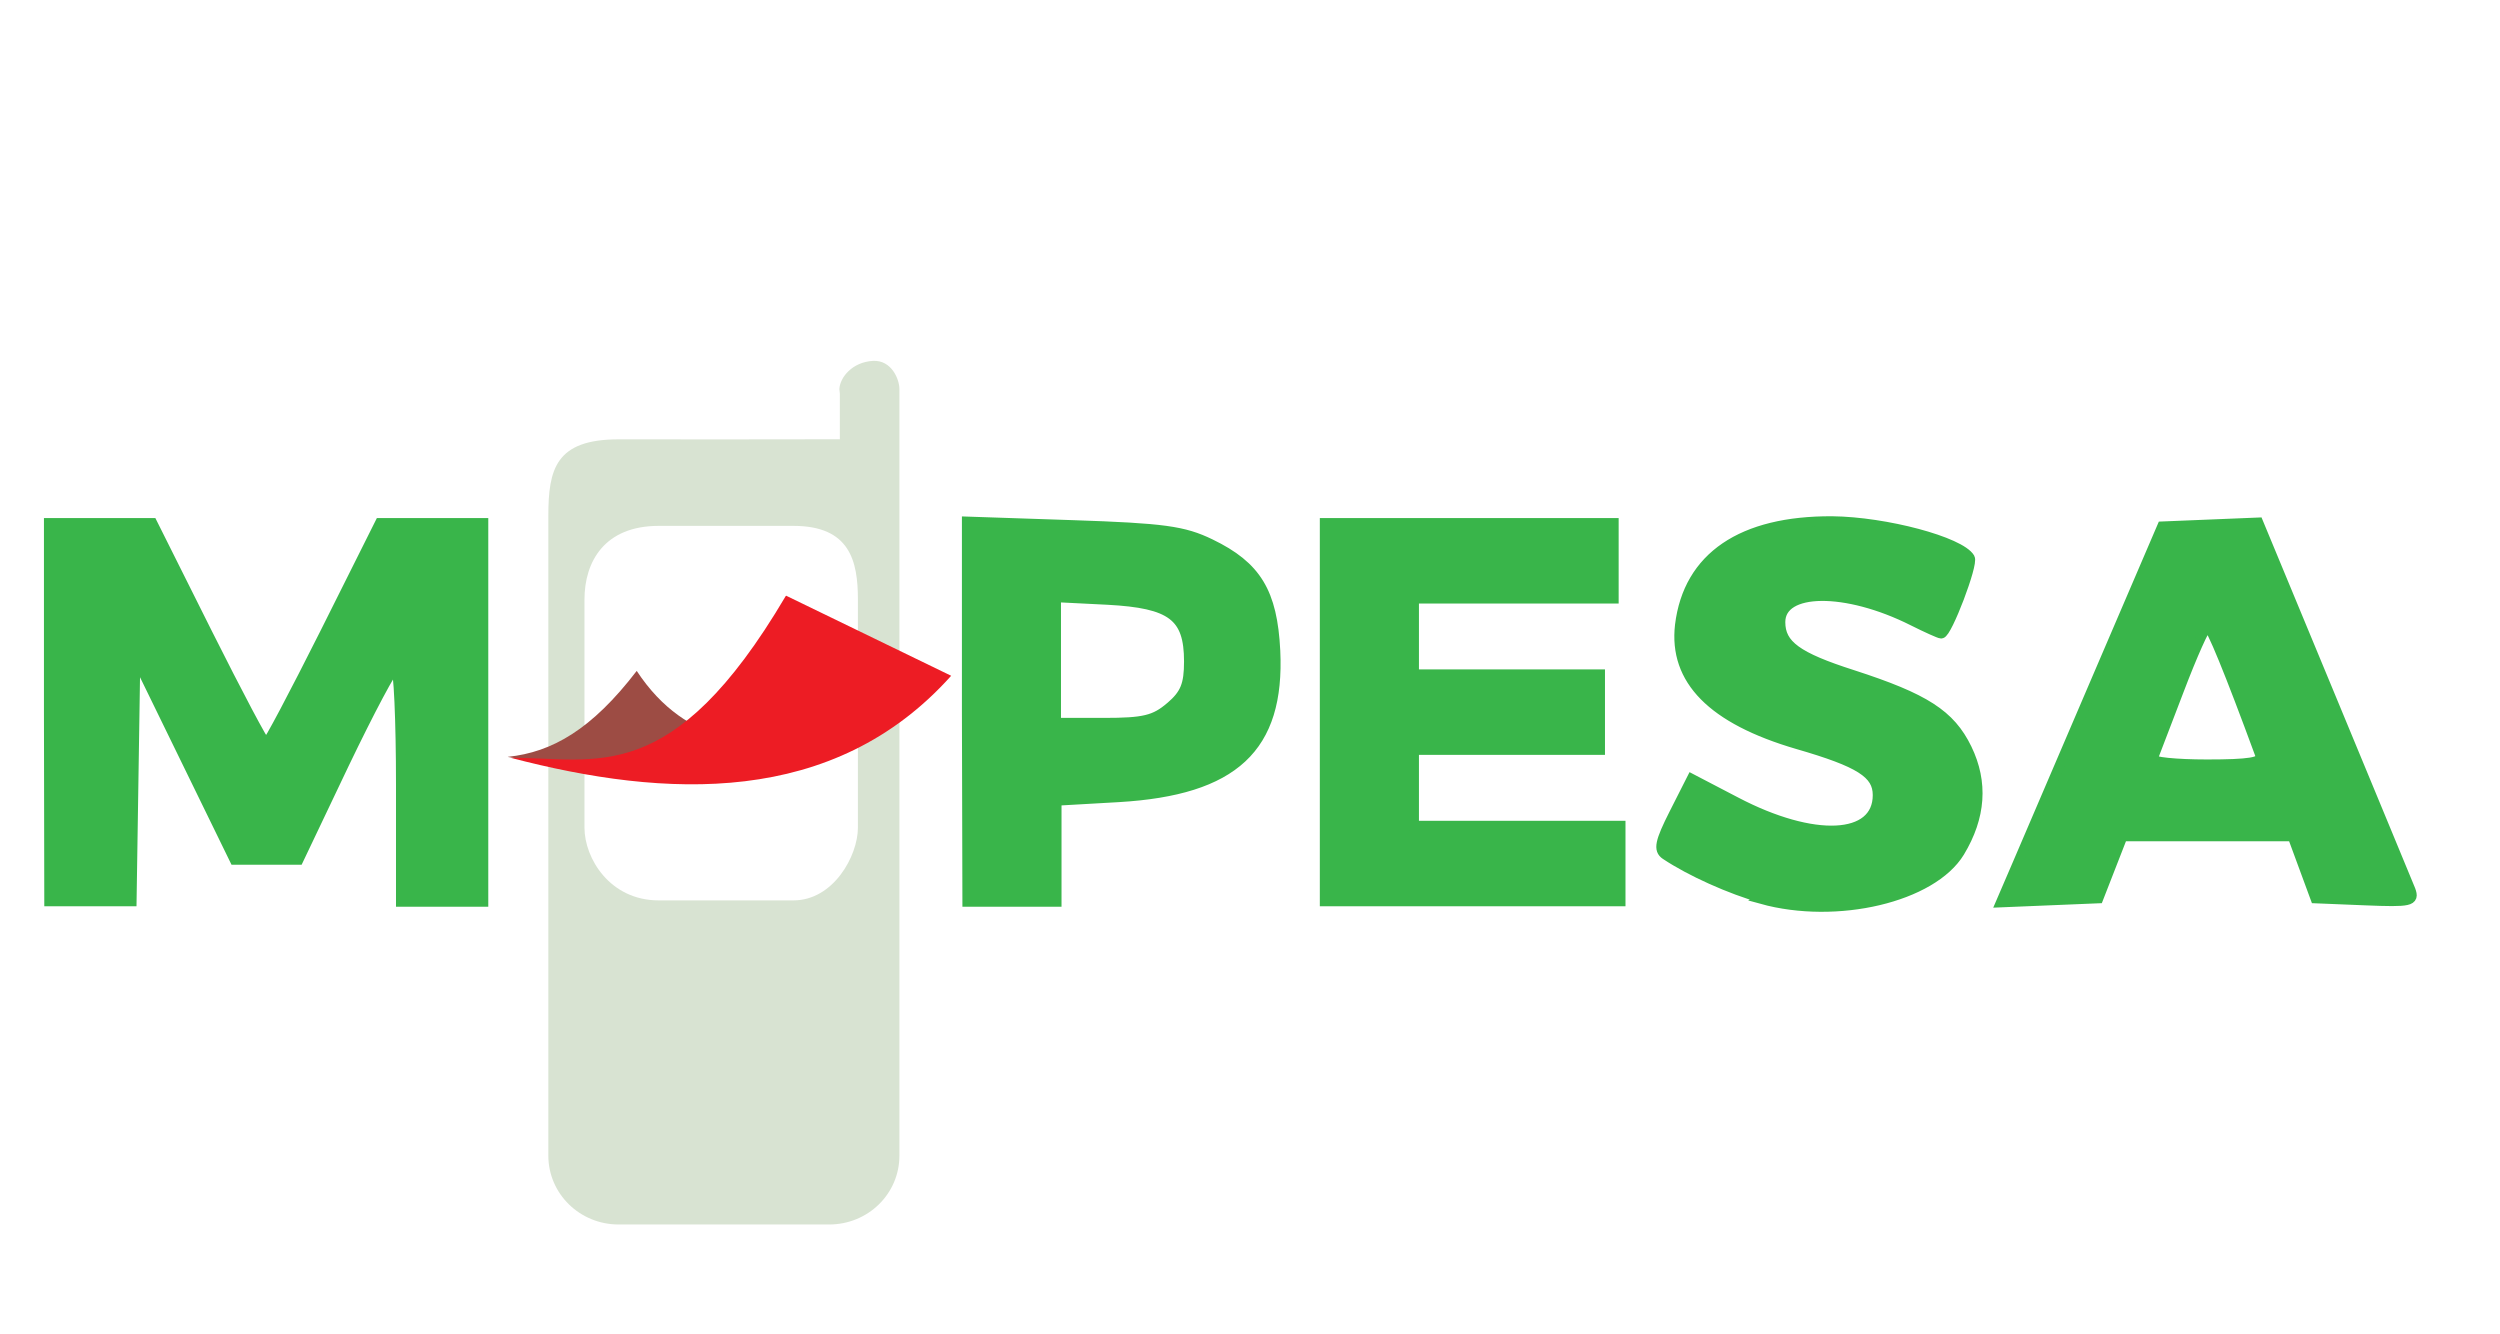
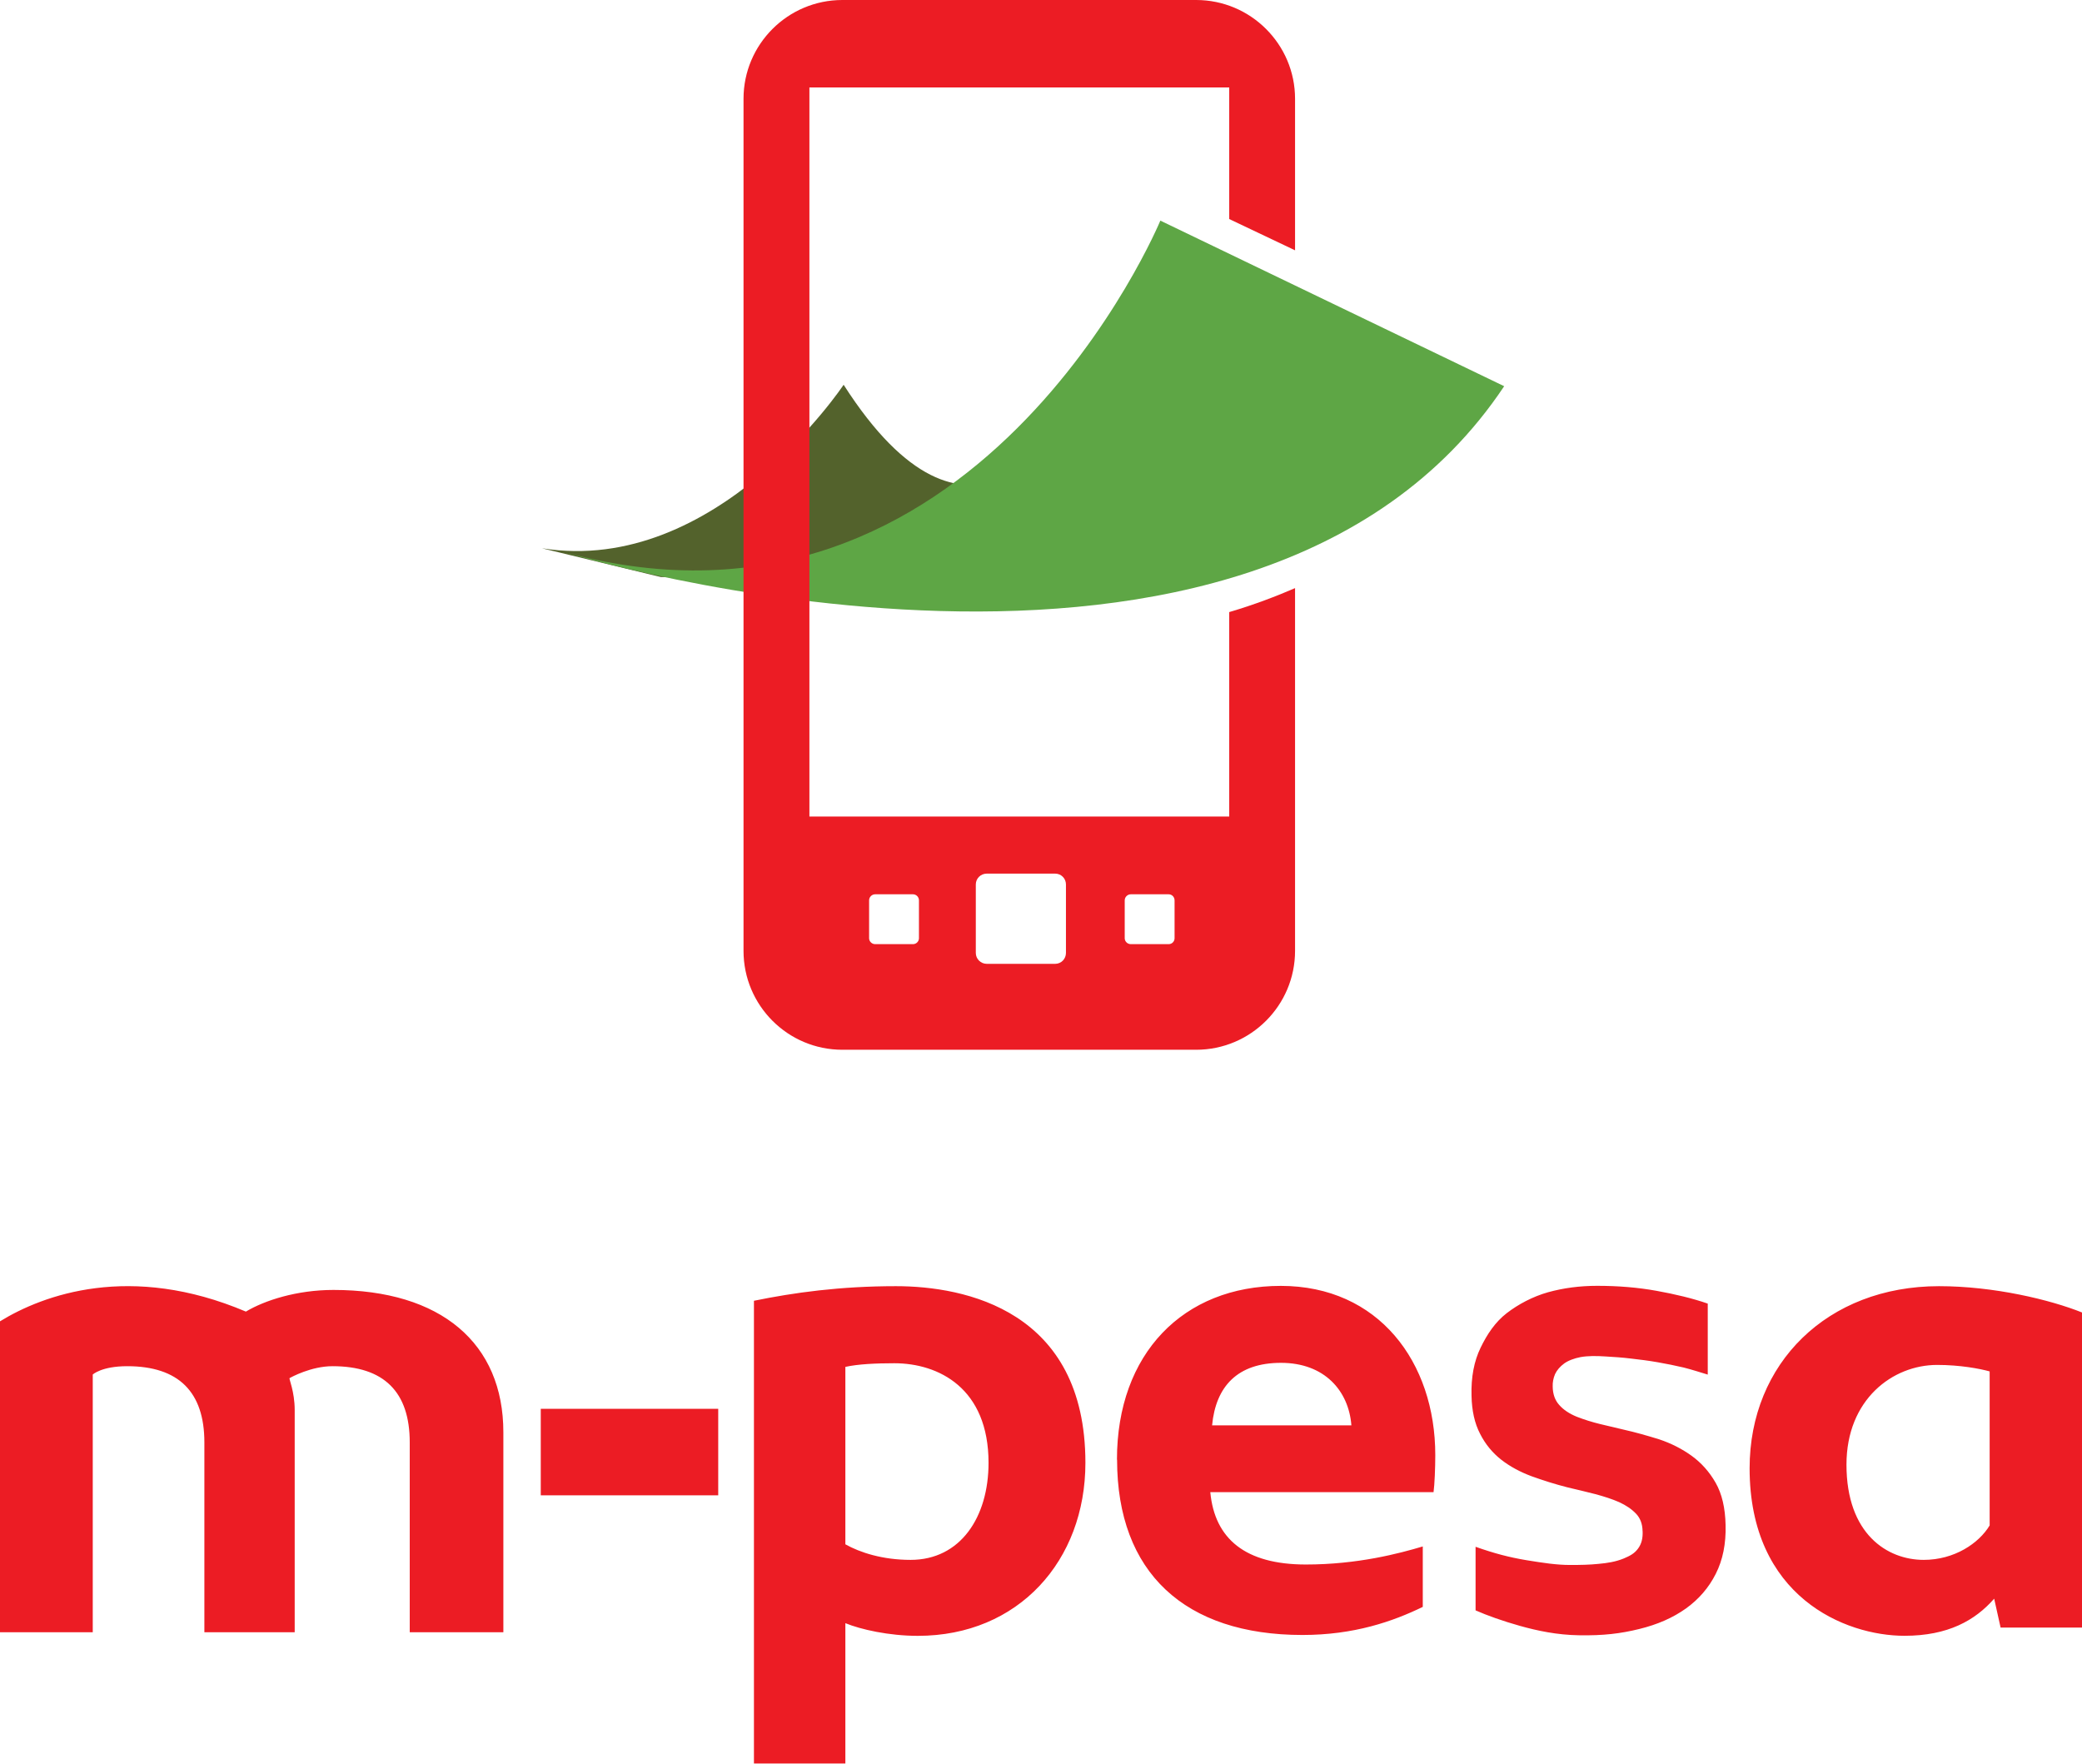
- <svg xmlns="http://www.w3.org/2000/svg" version="1.1" viewBox="0 0 512 273" xml:space="preserve">
-   <path d="m361 184c-6.68-1.88-14.8-5.54-19.9-8.94-1.52-1.02-1.18-2.66 1.73-8.42l3.62-7.15 9.09 4.74c15.9 8.33 29 7.71 29-1.4 0-4.39-3.64-6.71-16.4-10.4-17.5-5.12-25.4-13.2-24.1-24.4 1.71-14 12.7-21.4 31.2-21.3 10.9 0.114 26.2 4.19 28.2 7.54 0.754 1.22-4.68 15.5-5.89 15.5-0.323 0-2.95-1.18-5.82-2.62-13.7-6.88-27.1-6.75-27.1 0.259 0 4.67 3.4 7.15 14.8 10.8 14.8 4.79 20 8.11 23.4 15.1 3.36 6.94 2.86 14-1.48 21.2-5.65 9.29-25.2 13.9-40.6 9.62zm-351-38.1v-38.8h21.2l11.3 22.6c6.22 12.4 11.6 22.6 12 22.6s5.77-10.2 12-22.6l11.3-22.6h21.2v77.6h-16.9v-24c0-13.2-0.486-24-1.08-24-0.595 0-5.3 8.88-10.5 19.7l-9.38 19.7h-13.1l-20.3-41.6-0.77 50.1h-16.9zm188-0.203v-38.9l21.7 0.73c18.6 0.626 22.7 1.18 28.2 3.85 9.45 4.57 12.7 9.93 13.3 21.9 0.942 19.9-8.5 28.6-32.1 30l-12.7 0.725v20.7h-18.3zm41.7-0.948c3.02-2.59 3.79-4.5 3.79-9.29 0-9.26-3.54-11.9-16.6-12.6l-10.6-0.533v25.7h9.79c8.21 0 10.4-0.53 13.6-3.27zm31.6 1.15v-38.8h59.2v15.5h-40.9v15.5h38.1v15.5h-38.1v15.5h42.3v15.5h-60.6zm142 30.7c1.93-4.5 9.38-21.9 16.5-38.5l13-30.3 19.7-0.805 15.1 36.4c8.32 20 15.5 37.5 16.1 38.9 0.83 2.31 0.014 2.5-9.31 2.12l-10.2-0.417-4.68-12.7h-34.8l-4.95 12.7-20 0.828zm49.6-21.9c-6.36-17.3-10.1-26.4-10.8-26.4-0.478 7e-3 -3.09 5.84-5.81 13-2.71 7.12-5.15 13.5-5.4 14.1-0.258 0.625 4.72 1.14 11.1 1.14 8.64 0 11.4-0.443 10.9-1.76z" fill="#39b54a" stroke="#39b54a" stroke-width="2" />
-   <path d="m172 80.6v9.36c-15.2 0.052-30.2 0.016-45.3 0.016-12.9 0-14.4 6.09-14.4 15.7v131c0 7.81 6.44 14.1 14.4 14.1h43.1c7.99 0 14.4-6.29 14.4-14.1v-157c0-1.97-1.59-5.95-5.39-5.77-4.27 0.237-6.78 3.37-6.91 5.77zm-37.1 27.1h27.6c11.6 0 13.2 7.25 13.2 15.1v46.7c0 5.8-5.03 14.9-13.2 14.9h-27.6c-9.97 0-15.2-8.6-15.2-14.9v-46.7c0-7.81 4.13-15.1 15.2-15.1z" fill="#d8e3d2" fill-rule="evenodd" stroke-width=".998" style="paint-order:stroke fill markers" />
-   <path d="m104 155c9.07-0.942 17.2-5.6 26.4-17.6 10.4 15.8 24.7 15.2 39.2 16.8-15.6 0.163-13.6 5.52-34.8 4.03-6.77-0.473-17.9-0.936-30.7-3.19z" fill="#9d4c44" fill-rule="evenodd" stroke-width=".998" style="paint-order:stroke fill markers" />
-   <path d="m161 122 33.8 16.4c-24.1 26.9-58.5 25.1-90.2 16.8 17.5-0.073 33 6.4 56.3-33.1z" fill="#ed1c24" fill-rule="evenodd" stroke-width=".998" style="paint-order:stroke fill markers" />
+ <svg xmlns="http://www.w3.org/2000/svg" id="uuid-79aa42a2-7f18-4e3e-a257-effd3fb88fb6" viewBox="0 0 359.6 304.56">
+   <path d="M283.71,264.42c.05,1.2-.16,2.2-.81,3.06-.63.83-1.34,1.21-2.45,1.68-1.43.58-2.82.79-4.36.93-1.55.16-3.1.19-4.89.19-2.34,0-4.69-.36-7.58-.83-2.98-.5-5.53-1.17-8.76-2.31v10.98c1.99.88,4.68,1.84,7.63,2.67,3.06.86,6.45,1.57,10.19,1.63,4.27.08,7.27-.3,10.44-1.08,3.16-.77,5.82-1.94,8.08-3.55,2.21-1.59,3.94-3.58,5.15-5.99,1.21-2.39,1.78-5.2,1.69-8.43-.06-2.94-.63-5.38-1.72-7.29-1.1-1.92-2.48-3.45-4.15-4.66-1.65-1.19-3.52-2.14-5.57-2.83-2.07-.64-4.13-1.23-6.19-1.69-1.32-.31-2.66-.64-4.05-.96-1.39-.34-2.73-.76-4.02-1.26-1.27-.52-2.29-1.19-3.02-2.02-.75-.82-1.12-1.89-1.14-3.18-.03-.74.11-1.47.41-2.17.32-.68.86-1.3,1.56-1.82.7-.51,1.75-.9,2.84-1.11,1.21-.22,2.72-.22,4.35-.11,1.35.08,2.83.17,4.35.36,1.52.17,3.09.37,4.63.64,1.55.28,2.96.55,4.48.91,1.49.38,2.77.8,4.16,1.22v-12.26c-2.59-.9-5.63-1.63-8.86-2.21-3.2-.58-6.61-.86-10.25-.86-2.99,0-5.8.37-8.48,1.11-2.65.75-5.14,2.08-7.13,3.61-1.99,1.54-3.38,3.63-4.51,5.96-1.14,2.35-1.66,5.1-1.57,8.3.05,2.59.54,4.78,1.48,6.58.91,1.8,2.14,3.28,3.65,4.47,1.53,1.19,3.29,2.13,5.25,2.86,2,.72,4.02,1.36,6.17,1.91,1.7.39,3.3.79,4.86,1.18,1.52.41,2.91.86,4.09,1.38,1.2.55,2.17,1.21,2.91,1.99.74.77,1.11,1.78,1.13,3h0ZM124.05,243.31h-30.65v14.94h30.65v-14.94h0ZM209.35,246.17c.64-6.73,4.38-10.8,11.9-10.8s11.7,4.83,12.16,10.8h-24.06ZM192.94,252.09c0,19.52,11.72,30.28,32.02,30.28,8.92,0,15.62-2.34,20.78-4.85v-10.44c-4.06,1.21-11.24,3.12-20.19,3.12-10.42,0-15.75-4.4-16.51-12.5h38.56c.18-1.25.3-4.23.3-6.4,0-16.08-9.82-29.22-26.68-29.22s-28.3,11.72-28.3,30h0ZM344.43,276.1c-3.28,3.75-7.97,6.41-15.49,6.41-10.28,0-26.75-6.75-26.75-28.93,0-18.14,13.44-31.45,32.71-31.45,9.53,0,19.23,2.35,24.7,4.54v54.42h-14.06l-1.11-4.99h0ZM343.65,236.85c-1.71-.48-5.15-1.12-9.07-1.12-7.67,0-15.66,5.95-15.66,17.22,0,11.98,7.04,16.45,13.34,16.45,5.28,0,9.52-2.84,11.39-5.95v-26.6h0ZM154.46,235.44c-3.12,0-6.25.14-8.45.63v30.64c2.51,1.41,6.4,2.69,11.27,2.69,8.6,0,13.46-7.37,13.46-16.76,0-12.87-8.59-17.2-16.28-17.2h0ZM154.75,222.13c11.93,0,32.72,4.19,32.72,30.51,0,16.9-11.57,29.88-28.94,29.88-5,0-9.86-1.1-12.52-2.19v24.24h-15.79v-79.92c6.89-1.41,14.84-2.52,24.53-2.52h0ZM70.77,281.9v-32.79c0-8.71-4.44-13.16-13.34-13.16-3.69,0-7.16,1.91-7.41,2.06-.16.08.88,2.29.88,5.51v38.38h-15.6v-32.79c0-8.71-4.44-13.16-13.33-13.16-4.44,0-5.95,1.44-5.95,1.44v44.51H0v-53.7c7.48-4.6,22.53-10.13,42.47-1.68,3.22-1.93,8.79-3.74,15.12-3.74,18.58,0,29.35,9.2,29.35,24.59v34.53h-16.17Z" style="fill:#ec1c24;" />
+   <path d="M93.68,94.7c30.1,4.78,52.03-28.25,52.03-28.25,21.91,34.23,36.82,7.09,36.82,7.09,0,0-15.87,26.96-68.38,26.12l-20.47-4.95h0Z" style="fill:#53622c;" />
+   <path d="M200.41,38.11s-31.78,76.57-102.76,57.3c0,0,118.63,36.55,162.15-28.71l-59.39-28.6h0Z" style="fill:#5ea645;" />
+   <path d="M170.43,150.88c-1.04,0-1.89.83-1.89,1.87v11.83c0,1.03.85,1.88,1.89,1.88h11.82c1.04,0,1.86-.85,1.86-1.88v-11.83c0-1.04-.83-1.87-1.86-1.87h-11.82ZM194.26,162.04c0,.55.47,1.02,1.05,1.02h6.54c.58,0,1.02-.47,1.02-1.02v-6.54c0-.58-.45-1.05-1.02-1.05h-6.54c-.57,0-1.05.47-1.05,1.05v6.54h0ZM150.11,162.04c0,.55.47,1.02,1.05,1.02h6.53c.57,0,1.03-.47,1.03-1.02v-6.54c0-.58-.46-1.05-1.03-1.05h-6.53c-.58,0-1.05.47-1.05,1.05v6.54h0ZM223.68,101.57v62.65c0,9.42-7.66,17.08-17.08,17.08h-61.11c-9.43,0-17.07-7.66-17.07-17.08V17.06c0-9.4,7.64-17.06,17.07-17.06h61.11c9.42,0,17.08,7.66,17.08,17.06v26.17l-11.37-5.4V15.1h-72.51v125.92h72.51v-35.31c4.35-1.28,8.24-2.78,11.37-4.14h0Z" style="fill:#ec1c24;" />
</svg>
